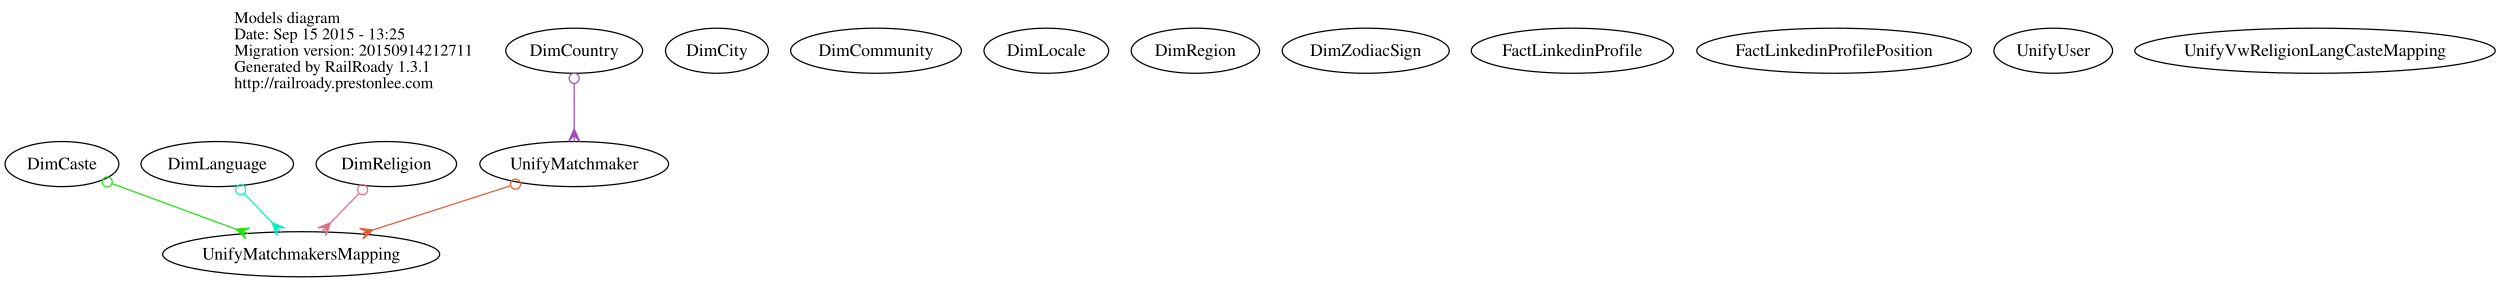
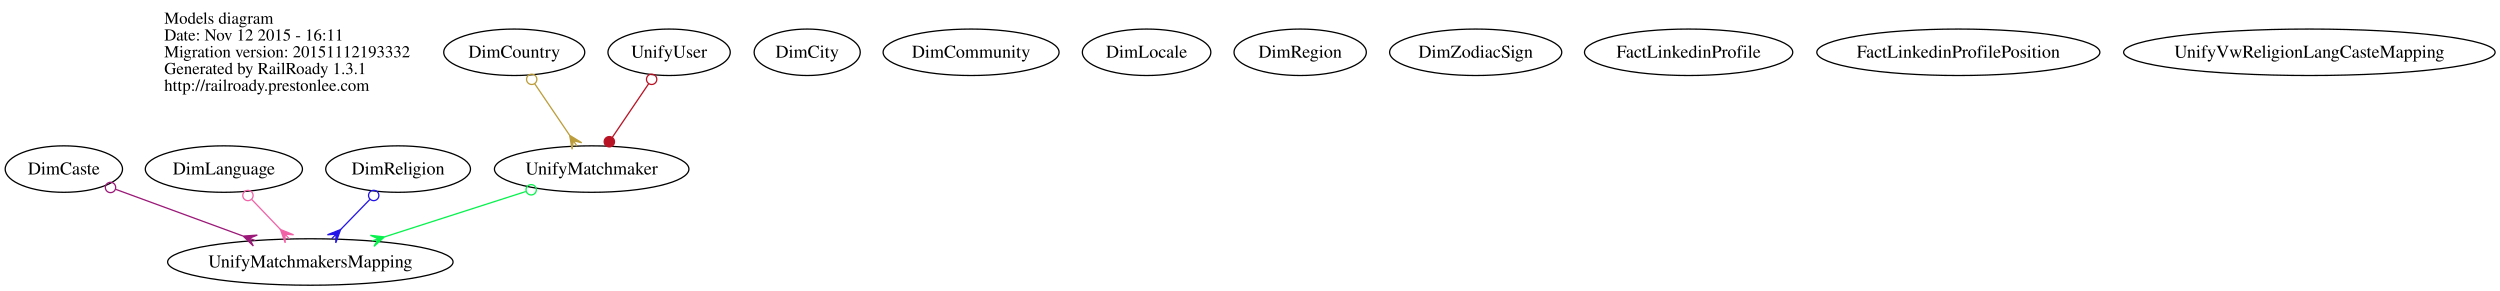
- <svg xmlns="http://www.w3.org/2000/svg" width="1996pt" height="225pt" viewBox="0.00 0.00 1996.20 225.00">
+ <svg xmlns="http://www.w3.org/2000/svg" width="1937pt" height="225pt" viewBox="0.00 0.00 1937.20 225.00">
  <g id="graph0" class="graph" transform="scale(1 1) rotate(0) translate(4 221)">
-     <polygon fill="none" stroke="none" points="-4,4 -4,-221 1992.2,-221 1992.2,4 -4,4" />
+     <polygon fill="none" stroke="none" points="-4,4 -4,-221 1933.2,-221 1933.2,4 -4,4" />
    <g id="node1" class="node">
-       <text text-anchor="start" x="183.027" y="-202.6" font-family="Times,serif" font-size="13.00">Models diagram</text>
-       <text text-anchor="start" x="183.027" y="-189.6" font-family="Times,serif" font-size="13.00">Date: Sep 15 2015 - 13:25</text>
-       <text text-anchor="start" x="183.027" y="-176.6" font-family="Times,serif" font-size="13.00">Migration version: 20150914212711</text>
-       <text text-anchor="start" x="183.027" y="-163.6" font-family="Times,serif" font-size="13.00">Generated by RailRoady 1.3.1</text>
-       <text text-anchor="start" x="183.027" y="-150.6" font-family="Times,serif" font-size="13.00">http://railroady.prestonlee.com</text>
+       <text text-anchor="start" x="123.265" y="-202.6" font-family="Times,serif" font-size="13.00">Models diagram</text>
+       <text text-anchor="start" x="123.265" y="-189.6" font-family="Times,serif" font-size="13.00">Date: Nov 12 2015 - 16:11</text>
+       <text text-anchor="start" x="123.265" y="-176.6" font-family="Times,serif" font-size="13.00">Migration version: 20151112193332</text>
+       <text text-anchor="start" x="123.265" y="-163.6" font-family="Times,serif" font-size="13.00">Generated by RailRoady 1.3.1</text>
+       <text text-anchor="start" x="123.265" y="-150.6" font-family="Times,serif" font-size="13.00">http://railroady.prestonlee.com</text>
    </g>
    <g id="node2" class="node">
      <ellipse fill="none" stroke="black" cx="45.476" cy="-90" rx="45.453" ry="18" />
      <text text-anchor="middle" x="45.476" y="-85.8" font-family="Times,serif" font-size="14.00">DimCaste</text>
    </g>
    <g id="node14" class="node">
      <ellipse fill="none" stroke="black" cx="236.476" cy="-18" rx="110.601" ry="18" />
      <text text-anchor="middle" x="236.476" y="-13.8" font-family="Times,serif" font-size="14.00">UnifyMatchmakersMapping</text>
    </g>
    <g id="edge1" class="edge">
-       <path fill="none" stroke="#24e214" d="M85.658,-74.274C114.275,-63.786 153.007,-49.591 184.055,-38.212" />
-       <ellipse fill="none" stroke="#24e214" cx="81.633" cy="-75.749" rx="4" ry="4" />
-       <polygon fill="#24e214" stroke="#24e214" points="184.453,-38.066 195.391,-38.85 189.148,-36.346 193.843,-34.625 193.843,-34.625 193.843,-34.625 189.148,-36.346 192.294,-30.4 184.453,-38.066 184.453,-38.066" />
+       <path fill="none" stroke="#9b1878" d="M85.658,-74.274C114.275,-63.786 153.007,-49.591 184.055,-38.212" />
+       <ellipse fill="none" stroke="#9b1878" cx="81.633" cy="-75.749" rx="4" ry="4" />
+       <polygon fill="#9b1878" stroke="#9b1878" points="184.453,-38.066 195.391,-38.85 189.148,-36.346 193.843,-34.625 193.843,-34.625 193.843,-34.625 189.148,-36.346 192.294,-30.4 184.453,-38.066 184.453,-38.066" />
    </g>
    <g id="node3" class="node">
-       <ellipse fill="none" stroke="black" cx="568.476" cy="-180.5" rx="41.127" ry="18" />
-       <text text-anchor="middle" x="568.476" y="-176.3" font-family="Times,serif" font-size="14.00">DimCity</text>
+       <ellipse fill="none" stroke="black" cx="621.476" cy="-180.5" rx="41.127" ry="18" />
+       <text text-anchor="middle" x="621.476" y="-176.3" font-family="Times,serif" font-size="14.00">DimCity</text>
    </g>
    <g id="node4" class="node">
-       <ellipse fill="none" stroke="black" cx="695.476" cy="-180.5" rx="68.172" ry="18" />
-       <text text-anchor="middle" x="695.476" y="-176.3" font-family="Times,serif" font-size="14.00">DimCommunity</text>
+       <ellipse fill="none" stroke="black" cx="748.476" cy="-180.5" rx="68.172" ry="18" />
+       <text text-anchor="middle" x="748.476" y="-176.3" font-family="Times,serif" font-size="14.00">DimCommunity</text>
    </g>
    <g id="node5" class="node">
-       <ellipse fill="none" stroke="black" cx="454.476" cy="-180.5" rx="54.633" ry="18" />
-       <text text-anchor="middle" x="454.476" y="-176.3" font-family="Times,serif" font-size="14.00">DimCountry</text>
+       <ellipse fill="none" stroke="black" cx="394.476" cy="-180.5" rx="54.633" ry="18" />
+       <text text-anchor="middle" x="394.476" y="-176.3" font-family="Times,serif" font-size="14.00">DimCountry</text>
    </g>
    <g id="node13" class="node">
      <ellipse fill="none" stroke="black" cx="454.476" cy="-90" rx="75.353" ry="18" />
      <text text-anchor="middle" x="454.476" y="-85.8" font-family="Times,serif" font-size="14.00">UnifyMatchmaker</text>
    </g>
    <g id="edge2" class="edge">
-       <path fill="none" stroke="#9e4dbc" d="M454.476,-154.189C454.476,-142.971 454.476,-129.752 454.476,-118.311" />
-       <ellipse fill="none" stroke="#9e4dbc" cx="454.476" cy="-158.436" rx="4" ry="4" />
-       <polygon fill="#9e4dbc" stroke="#9e4dbc" points="454.476,-118.011 458.976,-108.011 454.476,-113.011 454.476,-108.011 454.476,-108.011 454.476,-108.011 454.476,-113.011 449.976,-108.011 454.476,-118.011 454.476,-118.011" />
+       <path fill="none" stroke="#bc9d3b" d="M410.262,-156.216C418.544,-144 428.707,-129.01 437.199,-116.484" />
+       <ellipse fill="none" stroke="#bc9d3b" cx="408.007" cy="-159.543" rx="4" ry="4" />
+       <polygon fill="#bc9d3b" stroke="#bc9d3b" points="437.426,-116.15 446.762,-110.398 440.232,-112.011 443.037,-107.872 443.037,-107.872 443.037,-107.872 440.232,-112.011 439.313,-105.347 437.426,-116.15 437.426,-116.15" />
    </g>
    <g id="node6" class="node">
      <ellipse fill="none" stroke="black" cx="169.476" cy="-90" rx="60.887" ry="18" />
      <text text-anchor="middle" x="169.476" y="-85.8" font-family="Times,serif" font-size="14.00">DimLanguage</text>
    </g>
    <g id="edge3" class="edge">
-       <path fill="none" stroke="#0dedc2" d="M191.037,-66.474C198.149,-59.044 206.087,-50.75 213.314,-43.199" />
-       <ellipse fill="none" stroke="#0dedc2" cx="188.12" cy="-69.521" rx="4" ry="4" />
-       <polygon fill="#0dedc2" stroke="#0dedc2" points="213.332,-43.18 223.498,-39.068 216.79,-39.568 220.247,-35.956 220.247,-35.956 220.247,-35.956 216.79,-39.568 216.996,-32.845 213.332,-43.18 213.332,-43.18" />
+       <path fill="none" stroke="#f162a7" d="M191.037,-66.474C198.149,-59.044 206.087,-50.75 213.314,-43.199" />
+       <ellipse fill="none" stroke="#f162a7" cx="188.12" cy="-69.521" rx="4" ry="4" />
+       <polygon fill="#f162a7" stroke="#f162a7" points="213.332,-43.18 223.498,-39.068 216.79,-39.568 220.247,-35.956 220.247,-35.956 220.247,-35.956 216.79,-39.568 216.996,-32.845 213.332,-43.18 213.332,-43.18" />
    </g>
    <g id="node7" class="node">
-       <ellipse fill="none" stroke="black" cx="831.476" cy="-180.5" rx="49.771" ry="18" />
-       <text text-anchor="middle" x="831.476" y="-176.3" font-family="Times,serif" font-size="14.00">DimLocale</text>
+       <ellipse fill="none" stroke="black" cx="884.476" cy="-180.5" rx="49.771" ry="18" />
+       <text text-anchor="middle" x="884.476" y="-176.3" font-family="Times,serif" font-size="14.00">DimLocale</text>
    </g>
    <g id="node8" class="node">
-       <ellipse fill="none" stroke="black" cx="950.476" cy="-180.5" rx="51.25" ry="18" />
-       <text text-anchor="middle" x="950.476" y="-176.3" font-family="Times,serif" font-size="14.00">DimRegion</text>
+       <ellipse fill="none" stroke="black" cx="1003.48" cy="-180.5" rx="51.25" ry="18" />
+       <text text-anchor="middle" x="1003.48" y="-176.3" font-family="Times,serif" font-size="14.00">DimRegion</text>
    </g>
    <g id="node9" class="node">
      <ellipse fill="none" stroke="black" cx="304.476" cy="-90" rx="56.079" ry="18" />
      <text text-anchor="middle" x="304.476" y="-85.8" font-family="Times,serif" font-size="14.00">DimReligion</text>
    </g>
    <g id="edge4" class="edge">
-       <path fill="none" stroke="#e26d85" d="M282.594,-66.474C275.376,-59.044 267.319,-50.75 259.984,-43.199" />
-       <ellipse fill="none" stroke="#e26d85" cx="285.574" cy="-69.542" rx="4" ry="4" />
-       <polygon fill="#e26d85" stroke="#e26d85" points="259.916,-43.129 256.176,-32.821 256.432,-39.543 252.948,-35.956 252.948,-35.956 252.948,-35.956 256.432,-39.543 249.72,-39.092 259.916,-43.129 259.916,-43.129" />
+       <path fill="none" stroke="#2314e8" d="M282.594,-66.474C275.376,-59.044 267.319,-50.75 259.984,-43.199" />
+       <ellipse fill="none" stroke="#2314e8" cx="285.574" cy="-69.542" rx="4" ry="4" />
+       <polygon fill="#2314e8" stroke="#2314e8" points="259.916,-43.129 256.176,-32.821 256.432,-39.543 252.948,-35.956 252.948,-35.956 252.948,-35.956 256.432,-39.543 249.72,-39.092 259.916,-43.129 259.916,-43.129" />
    </g>
    <g id="node10" class="node">
-       <ellipse fill="none" stroke="black" cx="1086.48" cy="-180.5" rx="66.701" ry="18" />
-       <text text-anchor="middle" x="1086.48" y="-176.3" font-family="Times,serif" font-size="14.00">DimZodiacSign</text>
+       <ellipse fill="none" stroke="black" cx="1139.48" cy="-180.5" rx="66.701" ry="18" />
+       <text text-anchor="middle" x="1139.48" y="-176.3" font-family="Times,serif" font-size="14.00">DimZodiacSign</text>
    </g>
    <g id="node11" class="node">
-       <ellipse fill="none" stroke="black" cx="1251.48" cy="-180.5" rx="80.692" ry="18" />
-       <text text-anchor="middle" x="1251.48" y="-176.3" font-family="Times,serif" font-size="14.00">FactLinkedinProfile</text>
+       <ellipse fill="none" stroke="black" cx="1304.48" cy="-180.5" rx="80.692" ry="18" />
+       <text text-anchor="middle" x="1304.48" y="-176.3" font-family="Times,serif" font-size="14.00">FactLinkedinProfile</text>
    </g>
    <g id="node12" class="node">
-       <ellipse fill="none" stroke="black" cx="1460.48" cy="-180.5" rx="109.684" ry="18" />
-       <text text-anchor="middle" x="1460.48" y="-176.3" font-family="Times,serif" font-size="14.00">FactLinkedinProfilePosition</text>
+       <ellipse fill="none" stroke="black" cx="1513.48" cy="-180.5" rx="109.684" ry="18" />
+       <text text-anchor="middle" x="1513.48" y="-176.3" font-family="Times,serif" font-size="14.00">FactLinkedinProfilePosition</text>
    </g>
    <g id="edge5" class="edge">
-       <path fill="none" stroke="#e05f38" d="M403.46,-72.619C370.723,-62.107 328.142,-48.434 294.173,-37.526" />
-       <ellipse fill="none" stroke="#e05f38" cx="407.598" cy="-73.947" rx="4" ry="4" />
-       <polygon fill="#e05f38" stroke="#e05f38" points="293.904,-37.44 285.759,-30.098 289.143,-35.911 284.383,-34.383 284.383,-34.383 284.383,-34.383 289.143,-35.911 283.007,-38.667 293.904,-37.44 293.904,-37.44" />
+       <path fill="none" stroke="#07f24d" d="M403.46,-72.619C370.723,-62.107 328.142,-48.434 294.173,-37.526" />
+       <ellipse fill="none" stroke="#07f24d" cx="407.598" cy="-73.947" rx="4" ry="4" />
+       <polygon fill="#07f24d" stroke="#07f24d" points="293.904,-37.44 285.759,-30.098 289.143,-35.911 284.383,-34.383 284.383,-34.383 284.383,-34.383 289.143,-35.911 283.007,-38.667 293.904,-37.44 293.904,-37.44" />
    </g>
    <g id="node15" class="node">
-       <ellipse fill="none" stroke="black" cx="1635.48" cy="-180.5" rx="47.374" ry="18" />
-       <text text-anchor="middle" x="1635.48" y="-176.3" font-family="Times,serif" font-size="14.00">UnifyUser</text>
+       <ellipse fill="none" stroke="black" cx="514.476" cy="-180.5" rx="47.374" ry="18" />
+       <text text-anchor="middle" x="514.476" y="-176.3" font-family="Times,serif" font-size="14.00">UnifyUser</text>
+     </g>
+     <g id="edge6" class="edge">
+       <path fill="none" stroke="#b81325" d="M498.691,-156.216C490.006,-143.407 479.255,-127.548 470.529,-114.677" />
+       <ellipse fill="none" stroke="#b81325" cx="500.946" cy="-159.543" rx="4" ry="4" />
+       <ellipse fill="#b81325" stroke="#b81325" cx="468.16" cy="-111.183" rx="4" ry="4" />
    </g>
    <g id="node16" class="node">
-       <ellipse fill="none" stroke="black" cx="1844.48" cy="-180.5" rx="143.944" ry="18" />
-       <text text-anchor="middle" x="1844.48" y="-176.3" font-family="Times,serif" font-size="14.00">UnifyVwReligionLangCasteMapping</text>
+       <ellipse fill="none" stroke="black" cx="1785.48" cy="-180.5" rx="143.944" ry="18" />
+       <text text-anchor="middle" x="1785.48" y="-176.3" font-family="Times,serif" font-size="14.00">UnifyVwReligionLangCasteMapping</text>
    </g>
  </g>
</svg>
